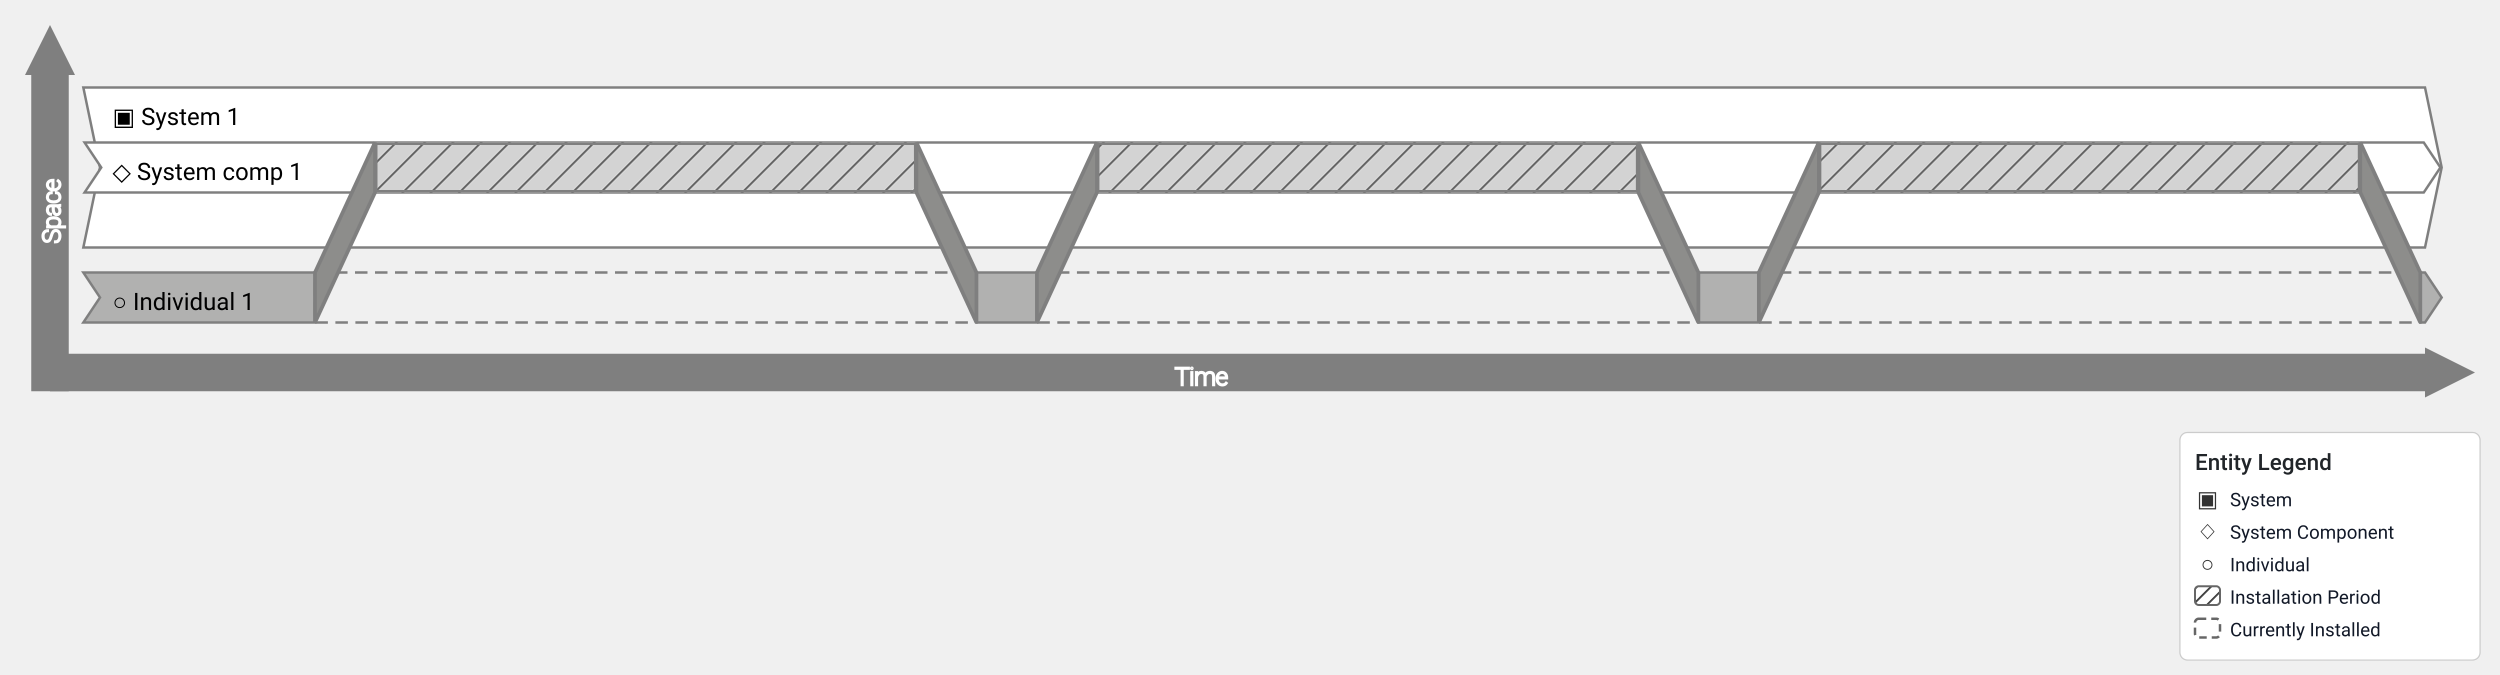
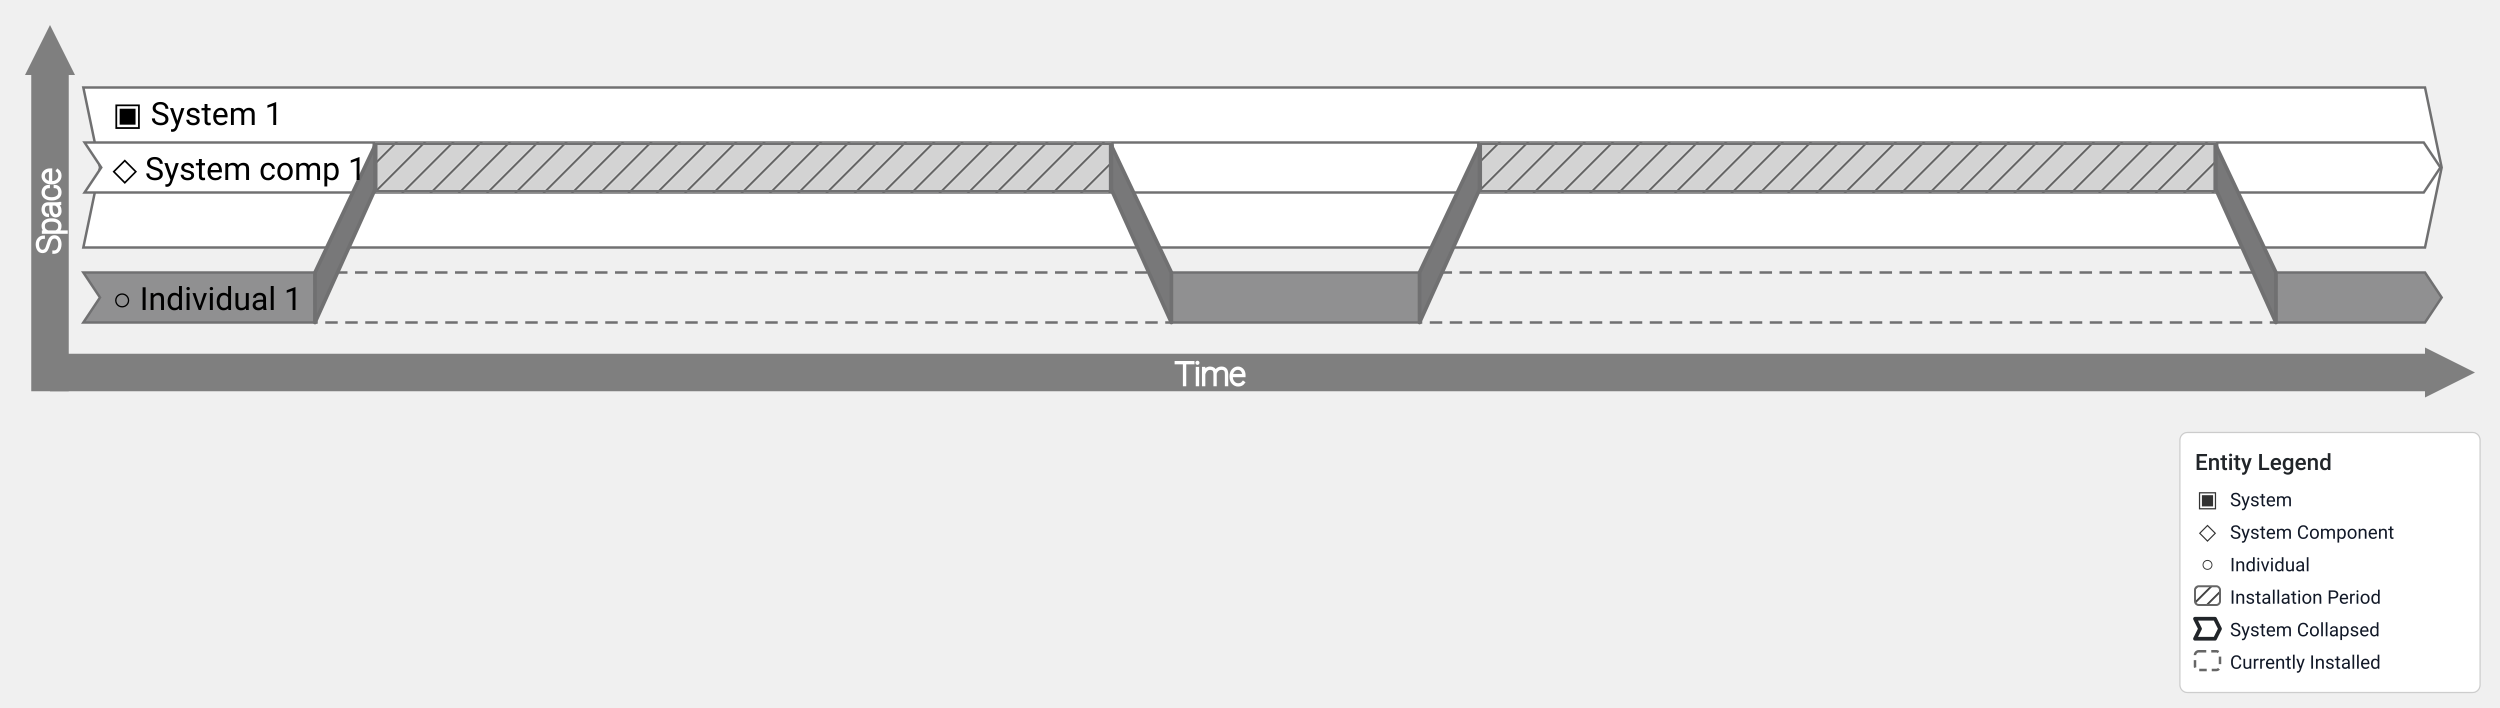
- <svg xmlns="http://www.w3.org/2000/svg" viewBox="0 0 1000 270" style="min-width: 100%; max-width: 100%;">
-   <g id="activity-diagram-group" transform="translate(0,0) scale(1)">
-     <defs>
-       <mask id="activity-mask" maskUnits="userSpaceOnUse">
-         <rect x="-50000" y="-50000" width="100000" height="100000" fill="white" />
-         <rect x="-50000" y="35" width="100000" height="64" fill="black" />
-         <path d="M 33.333 35 l 936.667 0l 6.667 32 -6.667 32l -936.667 0l 6.667 -32 -6.667 -32Z" fill="white" />
-         <rect x="-50000" y="57" width="100000" height="20" fill="black" />
-         <path d="M 33.833 57 l 935.667 0l 6.667 10 -6.667 10l -935.667 0l 6.667 -10 -6.667 -10Z" fill="white" />
-         <rect x="-50000" y="109" width="100000" height="20" fill="black" />
-         <path d="M 33.333 109 l 92.667 0l 0 20l -92.667 0l 6.667 -10 -6.667 -10Z M 390.578 109 l 24.193 0l 0 20l -24.193 0Z M 679.348 109 l 24.193 0l 0 20l -24.193 0Z M 968.118 109 l 1.882 0l 6.667 10 -6.667 10l -1.882 0Z" fill="white" />
+ <svg xmlns="http://www.w3.org/2000/svg" viewBox="0 0 1000 283" style="display: inline; visibility: visible; opacity: 1; fill: rgb(0, 0, 0); fill-opacity: 1; fill-rule: nonzero; stroke: none; stroke-opacity: 1; stroke-width: 1px; stroke-dasharray: none; stroke-dashoffset: 0px; stroke-linecap: butt; stroke-linejoin: miter; stroke-miterlimit: 4; paint-order: normal; vector-effect: none; color: rgb(33, 37, 41); font-family: Roboto, Arial, sans-serif; font-size: 16px; font-weight: 400; font-style: normal; letter-spacing: normal; text-anchor: start; dominant-baseline: auto; alignment-baseline: auto; white-space: normal;">
+   <g id="activity-diagram-group" transform="translate(0,0) scale(1)" style="display: inline; visibility: visible; opacity: 1; fill: rgb(0, 0, 0); fill-opacity: 1; fill-rule: nonzero; stroke: none; stroke-opacity: 1; stroke-width: 1px; stroke-dasharray: none; stroke-dashoffset: 0px; stroke-linecap: butt; stroke-linejoin: miter; stroke-miterlimit: 4; paint-order: normal; vector-effect: none; color: rgb(33, 37, 41); font-family: Roboto, Arial, sans-serif; font-size: 16px; font-weight: 400; font-style: normal; letter-spacing: normal; text-anchor: start; dominant-baseline: auto; alignment-baseline: auto; white-space: normal;">
+     <defs style="display: inline; visibility: visible; opacity: 1; fill: rgb(0, 0, 0); fill-opacity: 1; fill-rule: nonzero; stroke: none; stroke-opacity: 1; stroke-width: 1px; stroke-dasharray: none; stroke-dashoffset: 0px; stroke-linecap: butt; stroke-linejoin: miter; stroke-miterlimit: 4; paint-order: normal; vector-effect: none; color: rgb(33, 37, 41); font-family: Roboto, Arial, sans-serif; font-size: 16px; font-weight: 400; font-style: normal; letter-spacing: normal; text-anchor: start; dominant-baseline: auto; alignment-baseline: auto; white-space: normal;">
+       <mask id="activity-mask" maskUnits="userSpaceOnUse" style="display: inline; visibility: visible; opacity: 1; fill: rgb(0, 0, 0); fill-opacity: 1; fill-rule: nonzero; stroke: none; stroke-opacity: 1; stroke-width: 1px; stroke-dasharray: none; stroke-dashoffset: 0px; stroke-linecap: butt; stroke-linejoin: miter; stroke-miterlimit: 4; paint-order: normal; vector-effect: none; color: rgb(33, 37, 41); font-family: Roboto, Arial, sans-serif; font-size: 16px; font-weight: 400; font-style: normal; letter-spacing: normal; text-anchor: start; dominant-baseline: auto; alignment-baseline: auto; white-space: normal;">
+         <rect x="-50000" y="-50000" width="100000" height="100000" fill="white" style="display: inline; visibility: visible; opacity: 1; fill: rgb(255, 255, 255); fill-opacity: 1; fill-rule: nonzero; stroke: none; stroke-opacity: 1; stroke-width: 1px; stroke-dasharray: none; stroke-dashoffset: 0px; stroke-linecap: butt; stroke-linejoin: miter; stroke-miterlimit: 4; paint-order: normal; vector-effect: none; color: rgb(33, 37, 41); font-family: Roboto, Arial, sans-serif; font-size: 16px; font-weight: 400; font-style: normal; letter-spacing: normal; text-anchor: start; dominant-baseline: auto; alignment-baseline: auto; white-space: normal;" />
+         <rect x="-50000" y="35" width="100000" height="64" fill="black" style="display: inline; visibility: visible; opacity: 1; fill: rgb(0, 0, 0); fill-opacity: 1; fill-rule: nonzero; stroke: none; stroke-opacity: 1; stroke-width: 1px; stroke-dasharray: none; stroke-dashoffset: 0px; stroke-linecap: butt; stroke-linejoin: miter; stroke-miterlimit: 4; paint-order: normal; vector-effect: none; color: rgb(33, 37, 41); font-family: Roboto, Arial, sans-serif; font-size: 16px; font-weight: 400; font-style: normal; letter-spacing: normal; text-anchor: start; dominant-baseline: auto; alignment-baseline: auto; white-space: normal;" />
+         <path d="M 33.333 35 l 936.667 0l 6.667 32 -6.667 32l -936.667 0l 6.667 -32 -6.667 -32Z" fill="white" style="display: inline; visibility: visible; opacity: 1; fill: rgb(255, 255, 255); fill-opacity: 1; fill-rule: nonzero; stroke: none; stroke-opacity: 1; stroke-width: 1px; stroke-dasharray: none; stroke-dashoffset: 0px; stroke-linecap: butt; stroke-linejoin: miter; stroke-miterlimit: 4; paint-order: normal; vector-effect: none; color: rgb(33, 37, 41); font-family: Roboto, Arial, sans-serif; font-size: 16px; font-weight: 400; font-style: normal; letter-spacing: normal; text-anchor: start; dominant-baseline: auto; alignment-baseline: auto; white-space: normal;" />
+         <rect x="-50000" y="57" width="100000" height="20" fill="black" style="display: inline; visibility: visible; opacity: 1; fill: rgb(0, 0, 0); fill-opacity: 1; fill-rule: nonzero; stroke: none; stroke-opacity: 1; stroke-width: 1px; stroke-dasharray: none; stroke-dashoffset: 0px; stroke-linecap: butt; stroke-linejoin: miter; stroke-miterlimit: 4; paint-order: normal; vector-effect: none; color: rgb(33, 37, 41); font-family: Roboto, Arial, sans-serif; font-size: 16px; font-weight: 400; font-style: normal; letter-spacing: normal; text-anchor: start; dominant-baseline: auto; alignment-baseline: auto; white-space: normal;" />
+         <path d="M 33.833 57 l 935.667 0l 6.667 10 -6.667 10l -935.667 0l 6.667 -10 -6.667 -10Z" fill="white" style="display: inline; visibility: visible; opacity: 1; fill: rgb(255, 255, 255); fill-opacity: 1; fill-rule: nonzero; stroke: none; stroke-opacity: 1; stroke-width: 1px; stroke-dasharray: none; stroke-dashoffset: 0px; stroke-linecap: butt; stroke-linejoin: miter; stroke-miterlimit: 4; paint-order: normal; vector-effect: none; color: rgb(33, 37, 41); font-family: Roboto, Arial, sans-serif; font-size: 16px; font-weight: 400; font-style: normal; letter-spacing: normal; text-anchor: start; dominant-baseline: auto; alignment-baseline: auto; white-space: normal;" />
+         <rect x="-50000" y="109" width="100000" height="20" fill="black" style="display: inline; visibility: visible; opacity: 1; fill: rgb(0, 0, 0); fill-opacity: 1; fill-rule: nonzero; stroke: none; stroke-opacity: 1; stroke-width: 1px; stroke-dasharray: none; stroke-dashoffset: 0px; stroke-linecap: butt; stroke-linejoin: miter; stroke-miterlimit: 4; paint-order: normal; vector-effect: none; color: rgb(33, 37, 41); font-family: Roboto, Arial, sans-serif; font-size: 16px; font-weight: 400; font-style: normal; letter-spacing: normal; text-anchor: start; dominant-baseline: auto; alignment-baseline: auto; white-space: normal;" />
+         <path d="M 33.333 109 l 92.667 0l 0 20l -92.667 0l 6.667 -10 -6.667 -10Z M 468.545 109 l 99.273 0l 0 20l -99.273 0Z M 910.364 109 l 59.636 0l 6.667 10 -6.667 10l -59.636 0Z" fill="white" style="display: inline; visibility: visible; opacity: 1; fill: rgb(255, 255, 255); fill-opacity: 1; fill-rule: nonzero; stroke: none; stroke-opacity: 1; stroke-width: 1px; stroke-dasharray: none; stroke-dashoffset: 0px; stroke-linecap: butt; stroke-linejoin: miter; stroke-miterlimit: 4; paint-order: normal; vector-effect: none; color: rgb(33, 37, 41); font-family: Roboto, Arial, sans-serif; font-size: 16px; font-weight: 400; font-style: normal; letter-spacing: normal; text-anchor: start; dominant-baseline: auto; alignment-baseline: auto; white-space: normal;" />
      </mask>
-       <pattern id="installHatch" width="8" height="8" patternUnits="userSpaceOnUse" patternTransform="rotate(45)">
-         <rect width="8" height="8" fill="#d3d3d3" />
-         <line x1="0" y1="0" x2="0" y2="8" stroke="#666" stroke-width="1.5" />
+       <pattern id="installHatch" width="8" height="8" patternUnits="userSpaceOnUse" patternTransform="rotate(45)" style="display: inline; visibility: visible; opacity: 1; fill: rgb(0, 0, 0); fill-opacity: 1; fill-rule: nonzero; stroke: none; stroke-opacity: 1; stroke-width: 1px; stroke-dasharray: none; stroke-dashoffset: 0px; stroke-linecap: butt; stroke-linejoin: miter; stroke-miterlimit: 4; paint-order: normal; vector-effect: none; color: rgb(33, 37, 41); font-family: Roboto, Arial, sans-serif; font-size: 16px; font-weight: 400; font-style: normal; letter-spacing: normal; text-anchor: start; dominant-baseline: auto; alignment-baseline: auto; white-space: normal;">
+         <rect width="8" height="8" fill="#d3d3d3" style="display: inline; visibility: visible; opacity: 1; fill: rgb(211, 211, 211); fill-opacity: 1; fill-rule: nonzero; stroke: none; stroke-opacity: 1; stroke-width: 1px; stroke-dasharray: none; stroke-dashoffset: 0px; stroke-linecap: butt; stroke-linejoin: miter; stroke-miterlimit: 4; paint-order: normal; vector-effect: none; color: rgb(33, 37, 41); font-family: Roboto, Arial, sans-serif; font-size: 16px; font-weight: 400; font-style: normal; letter-spacing: normal; text-anchor: start; dominant-baseline: auto; alignment-baseline: auto; white-space: normal;" />
+         <line x1="0" y1="0" x2="0" y2="8" stroke="#666" stroke-width="1.5" style="display: inline; visibility: visible; opacity: 1; fill: rgb(0, 0, 0); fill-opacity: 1; fill-rule: nonzero; stroke: rgb(102, 102, 102); stroke-opacity: 1; stroke-width: 1.5px; stroke-dasharray: none; stroke-dashoffset: 0px; stroke-linecap: butt; stroke-linejoin: miter; stroke-miterlimit: 4; paint-order: normal; vector-effect: none; color: rgb(33, 37, 41); font-family: Roboto, Arial, sans-serif; font-size: 16px; font-weight: 400; font-style: normal; letter-spacing: normal; text-anchor: start; dominant-baseline: auto; alignment-baseline: auto; white-space: normal;" />
      </pattern>
-       <pattern id="installHatchHighlight" width="8" height="8" patternUnits="userSpaceOnUse" patternTransform="rotate(45)">
-         <rect width="8" height="8" fill="#d3d3d3" />
-         <line x1="0" y1="0" x2="0" y2="8" stroke="#444" stroke-width="2" />
+       <pattern id="installHatchHighlight" width="8" height="8" patternUnits="userSpaceOnUse" patternTransform="rotate(45)" style="display: inline; visibility: visible; opacity: 1; fill: rgb(0, 0, 0); fill-opacity: 1; fill-rule: nonzero; stroke: none; stroke-opacity: 1; stroke-width: 1px; stroke-dasharray: none; stroke-dashoffset: 0px; stroke-linecap: butt; stroke-linejoin: miter; stroke-miterlimit: 4; paint-order: normal; vector-effect: none; color: rgb(33, 37, 41); font-family: Roboto, Arial, sans-serif; font-size: 16px; font-weight: 400; font-style: normal; letter-spacing: normal; text-anchor: start; dominant-baseline: auto; alignment-baseline: auto; white-space: normal;">
+         <rect width="8" height="8" fill="#d3d3d3" style="display: inline; visibility: visible; opacity: 1; fill: rgb(211, 211, 211); fill-opacity: 1; fill-rule: nonzero; stroke: none; stroke-opacity: 1; stroke-width: 1px; stroke-dasharray: none; stroke-dashoffset: 0px; stroke-linecap: butt; stroke-linejoin: miter; stroke-miterlimit: 4; paint-order: normal; vector-effect: none; color: rgb(33, 37, 41); font-family: Roboto, Arial, sans-serif; font-size: 16px; font-weight: 400; font-style: normal; letter-spacing: normal; text-anchor: start; dominant-baseline: auto; alignment-baseline: auto; white-space: normal;" />
+         <line x1="0" y1="0" x2="0" y2="8" stroke="#444" stroke-width="2" style="display: inline; visibility: visible; opacity: 1; fill: rgb(0, 0, 0); fill-opacity: 1; fill-rule: nonzero; stroke: rgb(68, 68, 68); stroke-opacity: 1; stroke-width: 2px; stroke-dasharray: none; stroke-dashoffset: 0px; stroke-linecap: butt; stroke-linejoin: miter; stroke-miterlimit: 4; paint-order: normal; vector-effect: none; color: rgb(33, 37, 41); font-family: Roboto, Arial, sans-serif; font-size: 16px; font-weight: 400; font-style: normal; letter-spacing: normal; text-anchor: start; dominant-baseline: auto; alignment-baseline: auto; white-space: normal;" />
      </pattern>
-       <clipPath id="installClip-1a665b25-6665-4417-9c71-a8302943d1d6">
-         <path d="M 33.833 57 l 935.667 0l 6.667 10 -6.667 10l -935.667 0l 6.667 -10 -6.667 -10Z" />
+       <clipPath id="installClip-0438e67b-7718-4e0e-a7bc-c75981bf22b9" style="display: inline; visibility: visible; opacity: 1; fill: rgb(0, 0, 0); fill-opacity: 1; fill-rule: nonzero; stroke: none; stroke-opacity: 1; stroke-width: 1px; stroke-dasharray: none; stroke-dashoffset: 0px; stroke-linecap: butt; stroke-linejoin: miter; stroke-miterlimit: 4; paint-order: normal; vector-effect: none; color: rgb(33, 37, 41); font-family: Roboto, Arial, sans-serif; font-size: 16px; font-weight: 400; font-style: normal; letter-spacing: normal; text-anchor: start; dominant-baseline: auto; alignment-baseline: auto; white-space: normal;">
+         <path d="M 33.833 57 l 935.667 0l 6.667 10 -6.667 10l -935.667 0l 6.667 -10 -6.667 -10Z" style="display: inline; visibility: visible; opacity: 1; fill: rgb(0, 0, 0); fill-opacity: 1; fill-rule: nonzero; stroke: none; stroke-opacity: 1; stroke-width: 1px; stroke-dasharray: none; stroke-dashoffset: 0px; stroke-linecap: butt; stroke-linejoin: miter; stroke-miterlimit: 4; paint-order: normal; vector-effect: none; color: rgb(33, 37, 41); font-family: Roboto, Arial, sans-serif; font-size: 16px; font-weight: 400; font-style: normal; letter-spacing: normal; text-anchor: start; dominant-baseline: auto; alignment-baseline: auto; white-space: normal;" />
      </clipPath>
      <pattern id="exportInstallHatch" width="4" height="4" patternUnits="userSpaceOnUse" patternTransform="rotate(45)">
        <line x1="0" y1="0" x2="0" y2="4" stroke="#444" stroke-width="1.5" />
      </pattern>
    </defs>
-     <path class="individual" id="i8490a6c8-78e1-41d8-b45f-0d151a5de24d" d="M 33.333 35 l 936.667 0l 6.667 32 -6.667 32l -936.667 0l 6.667 -32 -6.667 -32Z" stroke="#7F7F7F" stroke-width="1px" fill="white" data-row-y="35" style="cursor: default;" />
-     <path class="individual" id="i1a665b25-6665-4417-9c71-a8302943d1d6" d="M 33.833 57 l 935.667 0l 6.667 10 -6.667 10l -935.667 0l 6.667 -10 -6.667 -10Z" stroke="#7F7F7F" stroke-width="1px" fill="white" data-row-y="57" style="cursor: default;" />
-     <path class="individual" id="i6a99802a-c2a8-444b-81fc-e7c3058b2df1" d="M 33.333 109 l 92.667 0l 0 20l -92.667 0l 6.667 -10 -6.667 -10Z M 390.578 109 l 24.193 0l 0 20l -24.193 0Z M 679.348 109 l 24.193 0l 0 20l -24.193 0Z M 968.118 109 l 1.882 0l 6.667 10 -6.667 10l -1.882 0Z" stroke="#7F7F7F" stroke-width="1px" fill="#B1B1B0" data-row-y="109" style="cursor: default;" />
-     <path class="installDash" d="M 126 109 l 264.578 0l 0 20l -264.578 0Z" fill="none" stroke="#7F7F7F" stroke-width="1px" stroke-dasharray="5,3" data-individual-id="6a99802a-c2a8-444b-81fc-e7c3058b2df1" style="pointer-events: none;" />
-     <path class="installDash" d="M 414.77 109 l 264.578 0l 0 20l -264.578 0Z" fill="none" stroke="#7F7F7F" stroke-width="1px" stroke-dasharray="5,3" data-individual-id="6a99802a-c2a8-444b-81fc-e7c3058b2df1" style="pointer-events: none;" />
-     <path class="installDash" d="M 703.54 109 l 264.578 0l 0 20l -264.578 0Z" fill="none" stroke="#7F7F7F" stroke-width="1px" stroke-dasharray="5,3" data-individual-id="6a99802a-c2a8-444b-81fc-e7c3058b2df1" style="pointer-events: none;" />
-     <text class="individualLabel" id="il8490a6c8-78e1-41d8-b45f-0d151a5de24d" x="45" y="50" text-anchor="start" font-family="Roboto, Arial, sans-serif" font-size="0.8em" style="cursor: default;">▣ System 1</text>
-     <text class="individualLabel" id="il1a665b25-6665-4417-9c71-a8302943d1d6" x="45" y="72" text-anchor="start" font-family="Roboto, Arial, sans-serif" font-size="0.8em" style="cursor: default;">◇ System comp 1</text>
-     <text class="individualLabel" id="il6a99802a-c2a8-444b-81fc-e7c3058b2df1" x="45" y="124" text-anchor="start" font-family="Roboto, Arial, sans-serif" font-size="0.8em" style="cursor: default;">○ Individual 1</text>
-     <rect class="installHatch" x="150" y="57" width="216.578" height="20" fill="url(#installHatch)" stroke="#7F7F7F" stroke-width="2" opacity="1" clip-path="url(#installClip-1a665b25-6665-4417-9c71-a8302943d1d6)" data-installed-id="6a99802a-c2a8-444b-81fc-e7c3058b2df1" data-target-id="1a665b25-6665-4417-9c71-a8302943d1d6" />
-     <path class="installConnectorRibbon" d="M 126 109 L 126 129 L 150 77 L 150 57 Z" fill="#8d8d8b" fill-opacity="1" stroke="#7F7F7F" stroke-width="1.5" data-ribbon-kind="start" data-main-x="150" data-side-x="126" data-lower-top="109" data-lower-bottom="129" data-upper-top="57" data-upper-bottom="77" data-installed-id="6a99802a-c2a8-444b-81fc-e7c3058b2df1" data-target-id="1a665b25-6665-4417-9c71-a8302943d1d6" />
-     <path class="installConnectorRibbon" d="M 366.578 57 L 366.578 77 L 390.578 129 L 390.578 109 Z" fill="#8d8d8b" fill-opacity="1" stroke="#7F7F7F" stroke-width="1.5" data-ribbon-kind="end" data-main-x="366.57754010695186" data-side-x="390.57754010695186" data-lower-top="109" data-lower-bottom="129" data-upper-top="57" data-upper-bottom="77" data-installed-id="6a99802a-c2a8-444b-81fc-e7c3058b2df1" data-target-id="1a665b25-6665-4417-9c71-a8302943d1d6" />
-     <rect class="installHatch" x="438.77" y="57" width="216.578" height="20" fill="url(#installHatch)" stroke="#7F7F7F" stroke-width="2" opacity="1" clip-path="url(#installClip-1a665b25-6665-4417-9c71-a8302943d1d6)" data-installed-id="6a99802a-c2a8-444b-81fc-e7c3058b2df1" data-target-id="1a665b25-6665-4417-9c71-a8302943d1d6" />
-     <path class="installConnectorRibbon" d="M 414.77 109 L 414.77 129 L 438.77 77 L 438.77 57 Z" fill="#8d8d8b" fill-opacity="1" stroke="#7F7F7F" stroke-width="1.5" data-ribbon-kind="start" data-main-x="438.7700534759358" data-side-x="414.7700534759358" data-lower-top="109" data-lower-bottom="129" data-upper-top="57" data-upper-bottom="77" data-installed-id="6a99802a-c2a8-444b-81fc-e7c3058b2df1" data-target-id="1a665b25-6665-4417-9c71-a8302943d1d6" />
-     <path class="installConnectorRibbon" d="M 655.348 57 L 655.348 77 L 679.348 129 L 679.348 109 Z" fill="#8d8d8b" fill-opacity="1" stroke="#7F7F7F" stroke-width="1.5" data-ribbon-kind="end" data-main-x="655.3475935828876" data-side-x="679.3475935828876" data-lower-top="109" data-lower-bottom="129" data-upper-top="57" data-upper-bottom="77" data-installed-id="6a99802a-c2a8-444b-81fc-e7c3058b2df1" data-target-id="1a665b25-6665-4417-9c71-a8302943d1d6" />
-     <rect class="installHatch" x="727.54" y="57" width="216.578" height="20" fill="url(#installHatch)" stroke="#7F7F7F" stroke-width="2" opacity="1" clip-path="url(#installClip-1a665b25-6665-4417-9c71-a8302943d1d6)" data-installed-id="6a99802a-c2a8-444b-81fc-e7c3058b2df1" data-target-id="1a665b25-6665-4417-9c71-a8302943d1d6" />
-     <path class="installConnectorRibbon" d="M 703.54 109 L 703.54 129 L 727.54 77 L 727.54 57 Z" fill="#8d8d8b" fill-opacity="1" stroke="#7F7F7F" stroke-width="1.5" data-ribbon-kind="start" data-main-x="727.5401069518716" data-side-x="703.5401069518716" data-lower-top="109" data-lower-bottom="129" data-upper-top="57" data-upper-bottom="77" data-installed-id="6a99802a-c2a8-444b-81fc-e7c3058b2df1" data-target-id="1a665b25-6665-4417-9c71-a8302943d1d6" />
-     <path class="installConnectorRibbon" d="M 944.118 57 L 944.118 77 L 968.118 129 L 968.118 109 Z" fill="#8d8d8b" fill-opacity="1" stroke="#7F7F7F" stroke-width="1.5" data-ribbon-kind="end" data-main-x="944.1176470588234" data-side-x="968.1176470588234" data-lower-top="109" data-lower-bottom="129" data-upper-top="57" data-upper-bottom="77" data-installed-id="6a99802a-c2a8-444b-81fc-e7c3058b2df1" data-target-id="1a665b25-6665-4417-9c71-a8302943d1d6" />
-     <defs class="axisTriangle">
-       <marker id="triangle" refX="0" refY="10" markerWidth="20" markerHeight="20" markerUnits="userSpaceOnUse" orient="auto" viewbox="0 0 20 20">
-         <path d="M 0 0 L 20 10 L 0 20 z" style="fill: rgb(127, 127, 127);" />
+     <path class="individual" id="i172f4c8a-2300-436c-8d43-31015a254f7a" d="M 33.333 35 l 936.667 0l 6.667 32 -6.667 32l -936.667 0l 6.667 -32 -6.667 -32Z" stroke="var(--diagram-individual-stroke, #707071)" stroke-width="1px" fill="white" data-row-y="35" style="display: inline; visibility: visible; opacity: 1; fill: rgb(255, 255, 255); fill-opacity: 1; fill-rule: nonzero; stroke: rgb(112, 112, 113); stroke-opacity: 1; stroke-width: 1px; stroke-dasharray: none; stroke-dashoffset: 0px; stroke-linecap: butt; stroke-linejoin: miter; stroke-miterlimit: 4; paint-order: normal; vector-effect: none; color: rgb(33, 37, 41); font-family: Roboto, Arial, sans-serif; font-size: 16px; font-weight: 400; font-style: normal; letter-spacing: normal; text-anchor: start; dominant-baseline: auto; alignment-baseline: auto; white-space: normal;" />
+     <path class="individual" id="i0438e67b-7718-4e0e-a7bc-c75981bf22b9" d="M 33.833 57 l 935.667 0l 6.667 10 -6.667 10l -935.667 0l 6.667 -10 -6.667 -10Z" stroke="var(--diagram-individual-stroke, #707071)" stroke-width="1px" fill="white" data-row-y="57" style="display: inline; visibility: visible; opacity: 1; fill: rgb(255, 255, 255); fill-opacity: 1; fill-rule: nonzero; stroke: rgb(112, 112, 113); stroke-opacity: 1; stroke-width: 1px; stroke-dasharray: none; stroke-dashoffset: 0px; stroke-linecap: butt; stroke-linejoin: miter; stroke-miterlimit: 4; paint-order: normal; vector-effect: none; color: rgb(33, 37, 41); font-family: Roboto, Arial, sans-serif; font-size: 16px; font-weight: 400; font-style: normal; letter-spacing: normal; text-anchor: start; dominant-baseline: auto; alignment-baseline: auto; white-space: normal;" />
+     <path class="individual" id="i1b222531-d5e7-487a-bb4b-53a3dbea06cd" d="M 33.333 109 l 92.667 0l 0 20l -92.667 0l 6.667 -10 -6.667 -10Z M 468.545 109 l 99.273 0l 0 20l -99.273 0Z M 910.364 109 l 59.636 0l 6.667 10 -6.667 10l -59.636 0Z" stroke="var(--diagram-individual-stroke, #707071)" stroke-width="1px" fill="var(--diagram-individual-fill, #909091)" data-row-y="109" style="display: inline; visibility: visible; opacity: 1; fill: rgb(144, 144, 145); fill-opacity: 1; fill-rule: nonzero; stroke: rgb(112, 112, 113); stroke-opacity: 1; stroke-width: 1px; stroke-dasharray: none; stroke-dashoffset: 0px; stroke-linecap: butt; stroke-linejoin: miter; stroke-miterlimit: 4; paint-order: normal; vector-effect: none; color: rgb(33, 37, 41); font-family: Roboto, Arial, sans-serif; font-size: 16px; font-weight: 400; font-style: normal; letter-spacing: normal; text-anchor: start; dominant-baseline: auto; alignment-baseline: auto; white-space: normal;" />
+     <path class="installDash" d="M 126 109 l 342.545 0l 0 20l -342.545 0Z" fill="none" stroke="var(--diagram-individual-stroke, #707071)" stroke-width="1px" stroke-dasharray="5,3" data-individual-id="1b222531-d5e7-487a-bb4b-53a3dbea06cd" style="display: inline; visibility: visible; opacity: 1; fill: none; fill-opacity: 1; fill-rule: nonzero; stroke: rgb(112, 112, 113); stroke-opacity: 1; stroke-width: 1px; stroke-dasharray: 5px, 3px; stroke-dashoffset: 0px; stroke-linecap: butt; stroke-linejoin: miter; stroke-miterlimit: 4; paint-order: normal; vector-effect: none; color: rgb(33, 37, 41); font-family: Roboto, Arial, sans-serif; font-size: 16px; font-weight: 400; font-style: normal; letter-spacing: normal; text-anchor: start; dominant-baseline: auto; alignment-baseline: auto; white-space: normal;" />
+     <path class="installDash" d="M 567.818 109 l 342.545 0l 0 20l -342.545 0Z" fill="none" stroke="var(--diagram-individual-stroke, #707071)" stroke-width="1px" stroke-dasharray="5,3" data-individual-id="1b222531-d5e7-487a-bb4b-53a3dbea06cd" style="display: inline; visibility: visible; opacity: 1; fill: none; fill-opacity: 1; fill-rule: nonzero; stroke: rgb(112, 112, 113); stroke-opacity: 1; stroke-width: 1px; stroke-dasharray: 5px, 3px; stroke-dashoffset: 0px; stroke-linecap: butt; stroke-linejoin: miter; stroke-miterlimit: 4; paint-order: normal; vector-effect: none; color: rgb(33, 37, 41); font-family: Roboto, Arial, sans-serif; font-size: 16px; font-weight: 400; font-style: normal; letter-spacing: normal; text-anchor: start; dominant-baseline: auto; alignment-baseline: auto; white-space: normal;" />
+     <rect class="installHatch" x="150" y="57" width="294.545" height="20" fill="url(#installHatch)" stroke="var(--diagram-individual-stroke, #707071)" stroke-width="2" opacity="1" clip-path="url(#installClip-0438e67b-7718-4e0e-a7bc-c75981bf22b9)" data-installed-id="1b222531-d5e7-487a-bb4b-53a3dbea06cd" data-target-id="0438e67b-7718-4e0e-a7bc-c75981bf22b9" style="display: inline; visibility: visible; opacity: 1; fill: url(&quot;#installHatch&quot;); fill-opacity: 1; fill-rule: nonzero; stroke: rgb(112, 112, 113); stroke-opacity: 1; stroke-width: 2px; stroke-dasharray: none; stroke-dashoffset: 0px; stroke-linecap: butt; stroke-linejoin: miter; stroke-miterlimit: 4; paint-order: normal; vector-effect: none; color: rgb(33, 37, 41); font-family: Roboto, Arial, sans-serif; font-size: 16px; font-weight: 400; font-style: normal; letter-spacing: normal; text-anchor: start; dominant-baseline: auto; alignment-baseline: auto; white-space: normal;" />
+     <path class="installConnectorRibbon" d="M 126 109 L 126 129 L 150 75.75 L 150 58.25 Z" fill="var(--diagram-individual-fill-hover, #787879)" fill-opacity="1" stroke="var(--diagram-individual-stroke, #707071)" stroke-width="1.5" stroke-linejoin="round" data-ribbon-kind="start" data-main-x="150" data-side-x="126" data-lower-top="109" data-lower-bottom="129" data-upper-top="58.25" data-upper-bottom="75.75" data-installed-id="1b222531-d5e7-487a-bb4b-53a3dbea06cd" data-target-id="0438e67b-7718-4e0e-a7bc-c75981bf22b9" style="display: inline; visibility: visible; opacity: 1; fill: rgb(120, 120, 121); fill-opacity: 1; fill-rule: nonzero; stroke: rgb(112, 112, 113); stroke-opacity: 1; stroke-width: 1.5px; stroke-dasharray: none; stroke-dashoffset: 0px; stroke-linecap: butt; stroke-linejoin: round; stroke-miterlimit: 4; paint-order: normal; vector-effect: none; color: rgb(33, 37, 41); font-family: Roboto, Arial, sans-serif; font-size: 16px; font-weight: 400; font-style: normal; letter-spacing: normal; text-anchor: start; dominant-baseline: auto; alignment-baseline: auto; white-space: normal;" />
+     <path class="installConnectorRibbon" d="M 444.545 58.25 L 444.545 75.75 L 468.545 129 L 468.545 109 Z" fill="var(--diagram-individual-fill-hover, #787879)" fill-opacity="1" stroke="var(--diagram-individual-stroke, #707071)" stroke-width="1.5" stroke-linejoin="round" data-ribbon-kind="end" data-main-x="444.54545454545456" data-side-x="468.54545454545456" data-lower-top="109" data-lower-bottom="129" data-upper-top="58.25" data-upper-bottom="75.75" data-installed-id="1b222531-d5e7-487a-bb4b-53a3dbea06cd" data-target-id="0438e67b-7718-4e0e-a7bc-c75981bf22b9" style="display: inline; visibility: visible; opacity: 1; fill: rgb(120, 120, 121); fill-opacity: 1; fill-rule: nonzero; stroke: rgb(112, 112, 113); stroke-opacity: 1; stroke-width: 1.5px; stroke-dasharray: none; stroke-dashoffset: 0px; stroke-linecap: butt; stroke-linejoin: round; stroke-miterlimit: 4; paint-order: normal; vector-effect: none; color: rgb(33, 37, 41); font-family: Roboto, Arial, sans-serif; font-size: 16px; font-weight: 400; font-style: normal; letter-spacing: normal; text-anchor: start; dominant-baseline: auto; alignment-baseline: auto; white-space: normal;" />
+     <rect class="installHatch" x="591.818" y="57" width="294.545" height="20" fill="url(#installHatch)" stroke="var(--diagram-individual-stroke, #707071)" stroke-width="2" opacity="1" clip-path="url(#installClip-0438e67b-7718-4e0e-a7bc-c75981bf22b9)" data-installed-id="1b222531-d5e7-487a-bb4b-53a3dbea06cd" data-target-id="0438e67b-7718-4e0e-a7bc-c75981bf22b9" style="display: inline; visibility: visible; opacity: 1; fill: url(&quot;#installHatch&quot;); fill-opacity: 1; fill-rule: nonzero; stroke: rgb(112, 112, 113); stroke-opacity: 1; stroke-width: 2px; stroke-dasharray: none; stroke-dashoffset: 0px; stroke-linecap: butt; stroke-linejoin: miter; stroke-miterlimit: 4; paint-order: normal; vector-effect: none; color: rgb(33, 37, 41); font-family: Roboto, Arial, sans-serif; font-size: 16px; font-weight: 400; font-style: normal; letter-spacing: normal; text-anchor: start; dominant-baseline: auto; alignment-baseline: auto; white-space: normal;" />
+     <path class="installConnectorRibbon" d="M 567.818 109 L 567.818 129 L 591.818 75.75 L 591.818 58.25 Z" fill="var(--diagram-individual-fill-hover, #787879)" fill-opacity="1" stroke="var(--diagram-individual-stroke, #707071)" stroke-width="1.5" stroke-linejoin="round" data-ribbon-kind="start" data-main-x="591.8181818181819" data-side-x="567.8181818181819" data-lower-top="109" data-lower-bottom="129" data-upper-top="58.25" data-upper-bottom="75.75" data-installed-id="1b222531-d5e7-487a-bb4b-53a3dbea06cd" data-target-id="0438e67b-7718-4e0e-a7bc-c75981bf22b9" style="display: inline; visibility: visible; opacity: 1; fill: rgb(120, 120, 121); fill-opacity: 1; fill-rule: nonzero; stroke: rgb(112, 112, 113); stroke-opacity: 1; stroke-width: 1.5px; stroke-dasharray: none; stroke-dashoffset: 0px; stroke-linecap: butt; stroke-linejoin: round; stroke-miterlimit: 4; paint-order: normal; vector-effect: none; color: rgb(33, 37, 41); font-family: Roboto, Arial, sans-serif; font-size: 16px; font-weight: 400; font-style: normal; letter-spacing: normal; text-anchor: start; dominant-baseline: auto; alignment-baseline: auto; white-space: normal;" />
+     <path class="installConnectorRibbon" d="M 886.364 58.25 L 886.364 75.75 L 910.364 129 L 910.364 109 Z" fill="var(--diagram-individual-fill-hover, #787879)" fill-opacity="1" stroke="var(--diagram-individual-stroke, #707071)" stroke-width="1.5" stroke-linejoin="round" data-ribbon-kind="end" data-main-x="886.3636363636364" data-side-x="910.3636363636364" data-lower-top="109" data-lower-bottom="129" data-upper-top="58.25" data-upper-bottom="75.75" data-installed-id="1b222531-d5e7-487a-bb4b-53a3dbea06cd" data-target-id="0438e67b-7718-4e0e-a7bc-c75981bf22b9" style="display: inline; visibility: visible; opacity: 1; fill: rgb(120, 120, 121); fill-opacity: 1; fill-rule: nonzero; stroke: rgb(112, 112, 113); stroke-opacity: 1; stroke-width: 1.5px; stroke-dasharray: none; stroke-dashoffset: 0px; stroke-linecap: butt; stroke-linejoin: round; stroke-miterlimit: 4; paint-order: normal; vector-effect: none; color: rgb(33, 37, 41); font-family: Roboto, Arial, sans-serif; font-size: 16px; font-weight: 400; font-style: normal; letter-spacing: normal; text-anchor: start; dominant-baseline: auto; alignment-baseline: auto; white-space: normal;" />
+     <text class="individualLabel" id="il172f4c8a-2300-436c-8d43-31015a254f7a" x="45" y="50" text-anchor="start" font-family="&quot;Roboto&quot;, Arial, sans-serif" font-size="0.8em" fill="#000000" style="display: block; visibility: visible; opacity: 1; fill: rgb(0, 0, 0); fill-opacity: 1; fill-rule: nonzero; stroke: none; stroke-opacity: 1; stroke-width: 1px; stroke-dasharray: none; stroke-dashoffset: 0px; stroke-linecap: butt; stroke-linejoin: miter; stroke-miterlimit: 4; paint-order: normal; vector-effect: none; color: rgb(33, 37, 41); font-family: Roboto, Arial, sans-serif; font-size: 12.8px; font-weight: 400; font-style: normal; letter-spacing: normal; text-anchor: start; dominant-baseline: auto; alignment-baseline: auto; white-space: nowrap;" xml:space="preserve">▣ System 1</text>
+     <text class="individualLabel" id="il0438e67b-7718-4e0e-a7bc-c75981bf22b9" x="45" y="72" text-anchor="start" font-family="&quot;Roboto&quot;, Arial, sans-serif" font-size="0.8em" fill="#000000" style="display: block; visibility: visible; opacity: 1; fill: rgb(0, 0, 0); fill-opacity: 1; fill-rule: nonzero; stroke: none; stroke-opacity: 1; stroke-width: 1px; stroke-dasharray: none; stroke-dashoffset: 0px; stroke-linecap: butt; stroke-linejoin: miter; stroke-miterlimit: 4; paint-order: normal; vector-effect: none; color: rgb(33, 37, 41); font-family: Roboto, Arial, sans-serif; font-size: 12.8px; font-weight: 400; font-style: normal; letter-spacing: normal; text-anchor: start; dominant-baseline: auto; alignment-baseline: auto; white-space: nowrap;" xml:space="preserve">◇ System comp 1</text>
+     <text class="individualLabel" id="il1b222531-d5e7-487a-bb4b-53a3dbea06cd" x="45" y="124" text-anchor="start" font-family="&quot;Roboto&quot;, Arial, sans-serif" font-size="0.8em" fill="var(--diagram-label-individual-color, black)" style="display: block; visibility: visible; opacity: 1; fill: rgb(0, 0, 0); fill-opacity: 1; fill-rule: nonzero; stroke: none; stroke-opacity: 1; stroke-width: 1px; stroke-dasharray: none; stroke-dashoffset: 0px; stroke-linecap: butt; stroke-linejoin: miter; stroke-miterlimit: 4; paint-order: normal; vector-effect: none; color: rgb(33, 37, 41); font-family: Roboto, Arial, sans-serif; font-size: 12.8px; font-weight: 400; font-style: normal; letter-spacing: normal; text-anchor: start; dominant-baseline: auto; alignment-baseline: auto; white-space: nowrap;" xml:space="preserve">○ Individual 1</text>
+     <defs class="axisTriangle" style="display: inline; visibility: visible; opacity: 1; fill: rgb(0, 0, 0); fill-opacity: 1; fill-rule: nonzero; stroke: none; stroke-opacity: 1; stroke-width: 1px; stroke-dasharray: none; stroke-dashoffset: 0px; stroke-linecap: butt; stroke-linejoin: miter; stroke-miterlimit: 4; paint-order: normal; vector-effect: none; color: rgb(33, 37, 41); font-family: Roboto, Arial, sans-serif; font-size: 16px; font-weight: 400; font-style: normal; letter-spacing: normal; text-anchor: start; dominant-baseline: auto; alignment-baseline: auto; white-space: normal;">
+       <marker id="triangle" refX="0" refY="10" markerWidth="20" markerHeight="20" markerUnits="userSpaceOnUse" orient="auto" viewbox="0 0 20 20" style="display: inline; visibility: visible; opacity: 1; fill: rgb(0, 0, 0); fill-opacity: 1; fill-rule: nonzero; stroke: none; stroke-opacity: 1; stroke-width: 1px; stroke-dasharray: none; stroke-dashoffset: 0px; stroke-linecap: butt; stroke-linejoin: miter; stroke-miterlimit: 4; paint-order: normal; vector-effect: none; color: rgb(33, 37, 41); font-family: Roboto, Arial, sans-serif; font-size: 16px; font-weight: 400; font-style: normal; letter-spacing: normal; text-anchor: start; dominant-baseline: auto; alignment-baseline: auto; white-space: normal;">
+         <path d="M 0 0 L 20 10 L 0 20 z" style="display: inline; visibility: visible; opacity: 1; fill: rgb(127, 127, 127); fill-opacity: 1; fill-rule: nonzero; stroke: none; stroke-opacity: 1; stroke-width: 1px; stroke-dasharray: none; stroke-dashoffset: 0px; stroke-linecap: butt; stroke-linejoin: miter; stroke-miterlimit: 4; paint-order: normal; vector-effect: none; color: rgb(33, 37, 41); font-family: Roboto, Arial, sans-serif; font-size: 16px; font-weight: 400; font-style: normal; letter-spacing: normal; text-anchor: start; dominant-baseline: auto; alignment-baseline: auto; white-space: normal;" />
      </marker>
    </defs>
-     <line class="axisLine" x1="20" y1="149" x2="970" y2="149" marker-end="url(#triangle)" stroke="#7F7F7F" stroke-width="15" />
-     <text class="axisLable" x="470" y="154" stroke="white" fill="white" font-size="0.8em" font-weight="200" text-anchor="start" font-family="Roboto, Arial, sans-serif">Time</text>
-     <line class="axisLine" x1="20" y1="156.5" x2="20" y2="30" marker-end="url(#triangle)" stroke="#7F7F7F" stroke-width="15" />
-     <text class="axisLable" x="44" y="104.5" stroke="white" fill="white" font-size="0.8em" font-weight="200" text-anchor="middle" font-family="Roboto, Arial, sans-serif" transform="rotate(270 24 104.5)">Space</text>
+     <line class="axisLine" x1="20" y1="149" x2="970" y2="149" marker-end="url(#triangle)" stroke="var(--diagram-axis-colour, #7F7F7F)" stroke-width="15" style="display: inline; visibility: visible; opacity: 1; fill: rgb(0, 0, 0); fill-opacity: 1; fill-rule: nonzero; stroke: rgb(127, 127, 127); stroke-opacity: 1; stroke-width: 15px; stroke-dasharray: none; stroke-dashoffset: 0px; stroke-linecap: butt; stroke-linejoin: miter; stroke-miterlimit: 4; paint-order: normal; vector-effect: none; color: rgb(33, 37, 41); font-family: Roboto, Arial, sans-serif; font-size: 16px; font-weight: 400; font-style: normal; letter-spacing: normal; text-anchor: start; dominant-baseline: auto; alignment-baseline: auto; white-space: normal;" />
+     <text class="axisLable" x="470" y="154" stroke="white" fill="white" font-size="0.8em" font-weight="200" text-anchor="start" font-family="&quot;Roboto&quot;, Arial, sans-serif" style="display: block; visibility: visible; opacity: 1; fill: rgb(255, 255, 255); fill-opacity: 1; fill-rule: nonzero; stroke: rgb(255, 255, 255); stroke-opacity: 1; stroke-width: 1px; stroke-dasharray: none; stroke-dashoffset: 0px; stroke-linecap: butt; stroke-linejoin: miter; stroke-miterlimit: 4; paint-order: normal; vector-effect: none; color: rgb(33, 37, 41); font-family: Roboto, Arial, sans-serif; font-size: 12.8px; font-weight: 200; font-style: normal; letter-spacing: normal; text-anchor: start; dominant-baseline: auto; alignment-baseline: auto; white-space: nowrap;" xml:space="preserve">Time</text>
+     <line class="axisLine" x1="20" y1="156.5" x2="20" y2="30" marker-end="url(#triangle)" stroke="var(--diagram-axis-colour, #7F7F7F)" stroke-width="15" style="display: inline; visibility: visible; opacity: 1; fill: rgb(0, 0, 0); fill-opacity: 1; fill-rule: nonzero; stroke: rgb(127, 127, 127); stroke-opacity: 1; stroke-width: 15px; stroke-dasharray: none; stroke-dashoffset: 0px; stroke-linecap: butt; stroke-linejoin: miter; stroke-miterlimit: 4; paint-order: normal; vector-effect: none; color: rgb(33, 37, 41); font-family: Roboto, Arial, sans-serif; font-size: 16px; font-weight: 400; font-style: normal; letter-spacing: normal; text-anchor: start; dominant-baseline: auto; alignment-baseline: auto; white-space: normal;" />
+     <text class="axisLable" x="44" y="104.5" stroke="white" fill="white" font-size="0.8em" font-weight="200" text-anchor="middle" font-family="&quot;Roboto&quot;, Arial, sans-serif" transform="rotate(270 24 104.5)" style="display: block; visibility: visible; opacity: 1; fill: rgb(255, 255, 255); fill-opacity: 1; fill-rule: nonzero; stroke: rgb(255, 255, 255); stroke-opacity: 1; stroke-width: 1px; stroke-dasharray: none; stroke-dashoffset: 0px; stroke-linecap: butt; stroke-linejoin: miter; stroke-miterlimit: 4; paint-order: normal; vector-effect: none; color: rgb(33, 37, 41); font-family: Roboto, Arial, sans-serif; font-size: 12.8px; font-weight: 200; font-style: normal; letter-spacing: normal; text-anchor: middle; dominant-baseline: auto; alignment-baseline: auto; white-space: nowrap;" xml:space="preserve">Space</text>
  </g>
  <g transform="translate(872, 173)">
-     <rect x="0" y="0" width="120" height="91" fill="white" stroke="rgba(0,0,0,0.175)" stroke-width="0.5" rx="3" />
-     <text x="6" y="15" font-family="Roboto, Arial, sans-serif" font-size="9" font-weight="500" fill="#212529">Entity Legend</text>
+     <rect x="0" y="0" width="120" height="104" fill="white" stroke="rgba(0,0,0,0.175)" stroke-width="0.5" rx="3" />
+     <text x="6" y="15" font-family="&quot;Roboto&quot;, Arial, sans-serif" font-size="9" font-weight="500" fill="#212529">Entity Legend</text>
    <g>
-       <text x="11" y="29.65" text-anchor="middle" font-size="9" fill="#333">▣</text>
-       <text x="20" y="29.5" font-family="Roboto, Arial, sans-serif" font-size="7.5" fill="#111827">System</text>
+       <text x="11" y="29.65" text-anchor="middle" font-size="9" font-family="&quot;Roboto&quot;, Arial, sans-serif" fill="#333">▣</text>
+       <text x="20" y="29.5" font-family="&quot;Roboto&quot;, Arial, sans-serif" font-size="7.5" fill="#111827">System</text>
    </g>
    <g>
-       <text x="11" y="42.65" text-anchor="middle" font-size="9" fill="#333">◇</text>
-       <text x="20" y="42.5" font-family="Roboto, Arial, sans-serif" font-size="7.5" fill="#111827">System Component</text>
+       <text x="11" y="42.65" text-anchor="middle" font-size="9" font-family="&quot;Roboto&quot;, Arial, sans-serif" fill="#333">◇</text>
+       <text x="20" y="42.5" font-family="&quot;Roboto&quot;, Arial, sans-serif" font-size="7.5" fill="#111827">System Component</text>
    </g>
    <g>
-       <text x="11" y="55.65" text-anchor="middle" font-size="9" fill="#333">○</text>
-       <text x="20" y="55.5" font-family="Roboto, Arial, sans-serif" font-size="7.5" fill="#111827">Individual</text>
+       <text x="11" y="55.65" text-anchor="middle" font-size="9" font-family="&quot;Roboto&quot;, Arial, sans-serif" fill="#333">○</text>
+       <text x="20" y="55.5" font-family="&quot;Roboto&quot;, Arial, sans-serif" font-size="7.5" fill="#111827">Individual</text>
    </g>
    <g>
      <rect x="6" y="61.5" width="10" height="7.5" rx="1.5" fill="url(#exportInstallHatch)" stroke="#666" stroke-width="0.8" />
-       <text x="20" y="68.5" font-family="Roboto, Arial, sans-serif" font-size="7.5" fill="#111827">Installation Period</text>
+       <text x="20" y="68.5" font-family="&quot;Roboto&quot;, Arial, sans-serif" font-size="7.5" fill="#111827">Installation Period</text>
    </g>
    <g>
-       <rect x="6" y="74.5" width="10" height="7.5" rx="1.5" fill="none" stroke="#666" stroke-width="1" stroke-dasharray="3,2" />
-       <text x="20" y="81.5" font-family="Roboto, Arial, sans-serif" font-size="7.5" fill="#111827">Currently Installed</text>
+       <path d="M 6 74.5 L 14 74.5 L 16 78.5 L 14 82.5 L 6 82.5 L 8 78.5 Z" fill="white" stroke="#212529" stroke-width="1.5" stroke-linejoin="round" />
+       <text x="20" y="81.5" font-family="&quot;Roboto&quot;, Arial, sans-serif" font-size="7.5" fill="#111827">System Collapsed</text>
+     </g>
+     <g>
+       <rect x="6" y="87.5" width="10" height="7.5" rx="1.5" fill="none" stroke="#666" stroke-width="1" stroke-dasharray="3,2" />
+       <text x="20" y="94.5" font-family="&quot;Roboto&quot;, Arial, sans-serif" font-size="7.5" fill="#111827">Currently Installed</text>
    </g>
  </g>
</svg>
